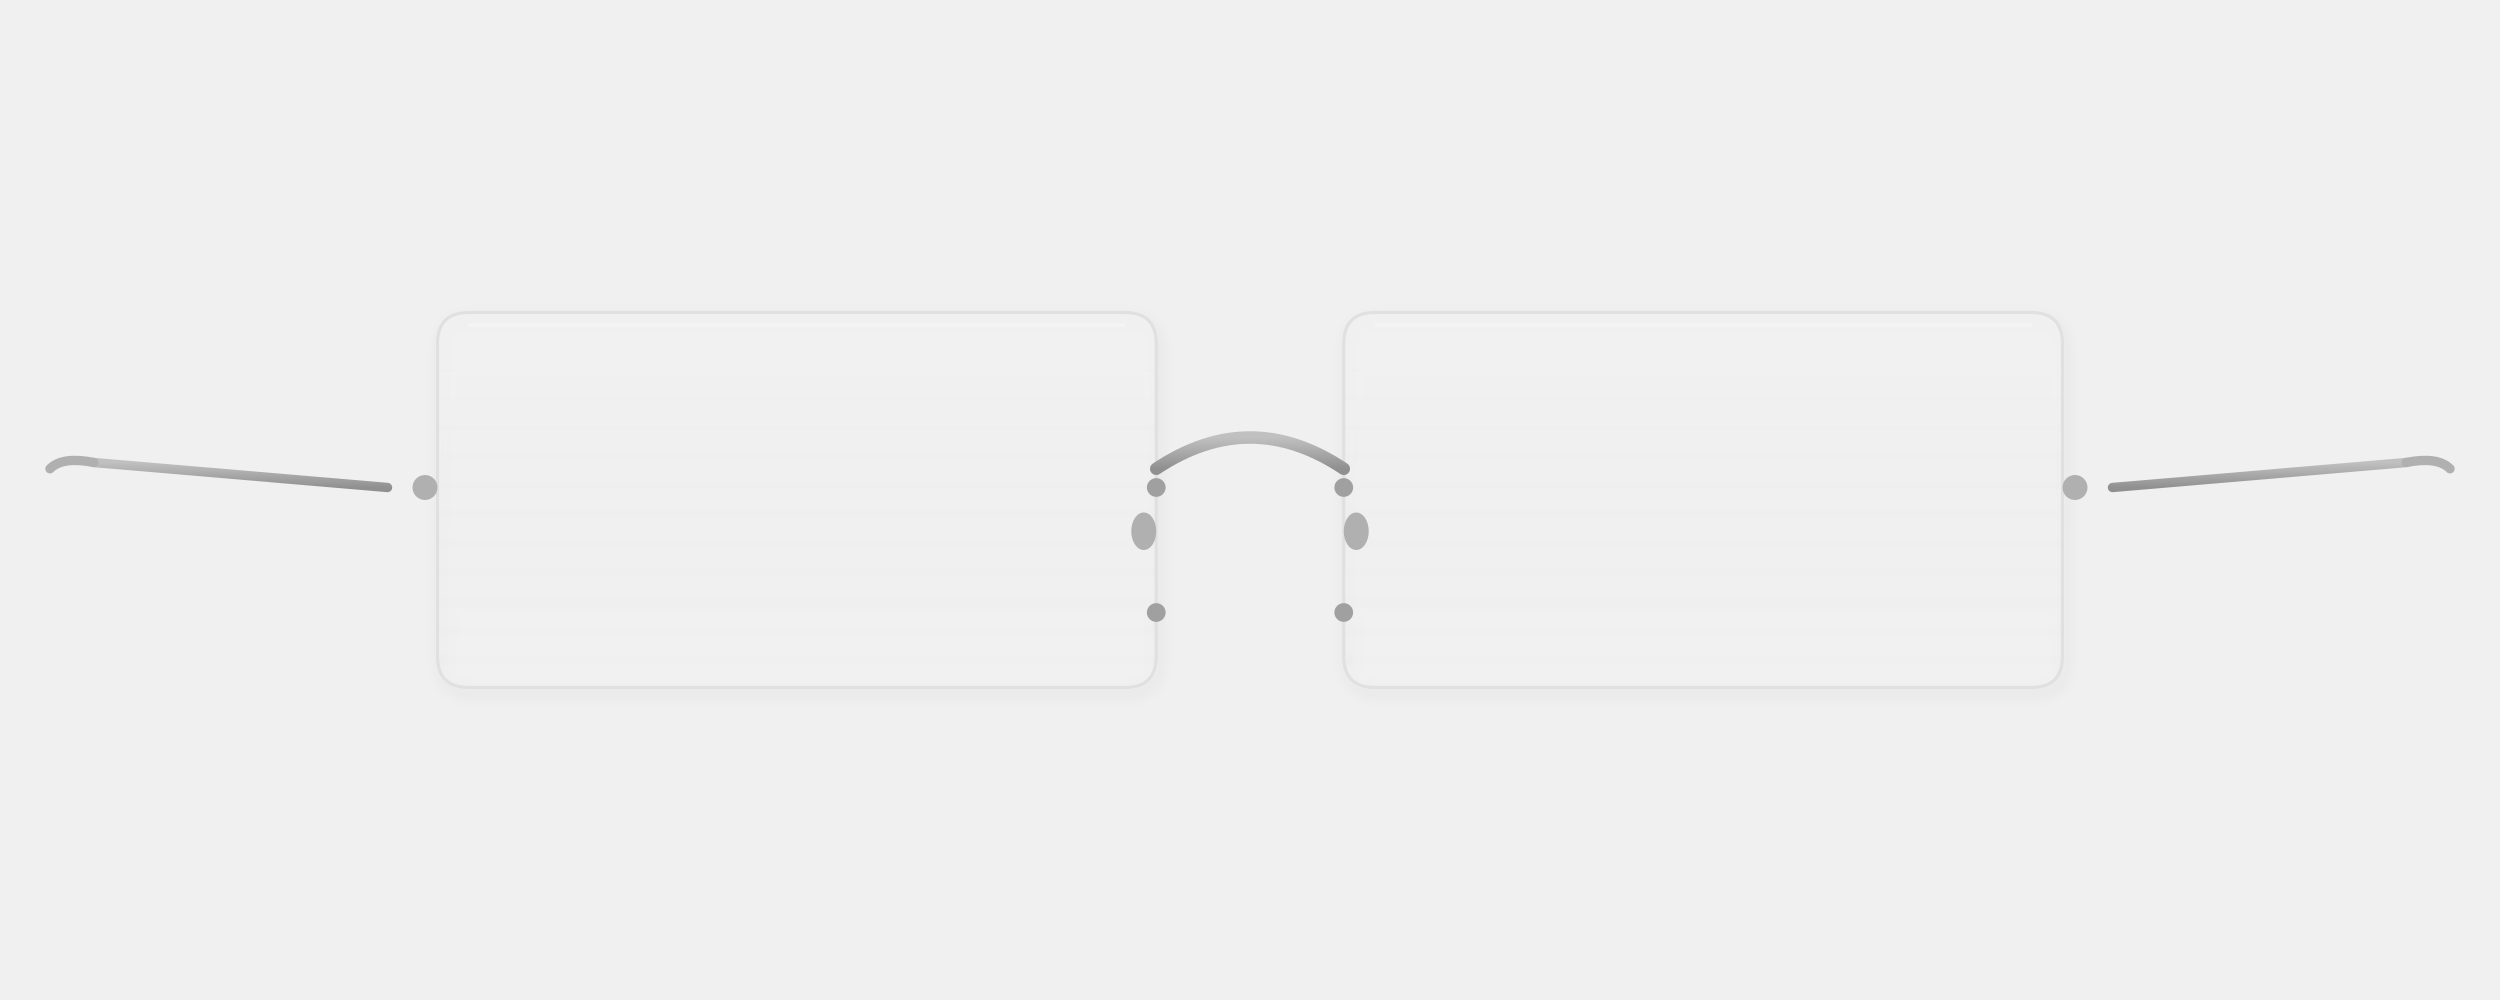
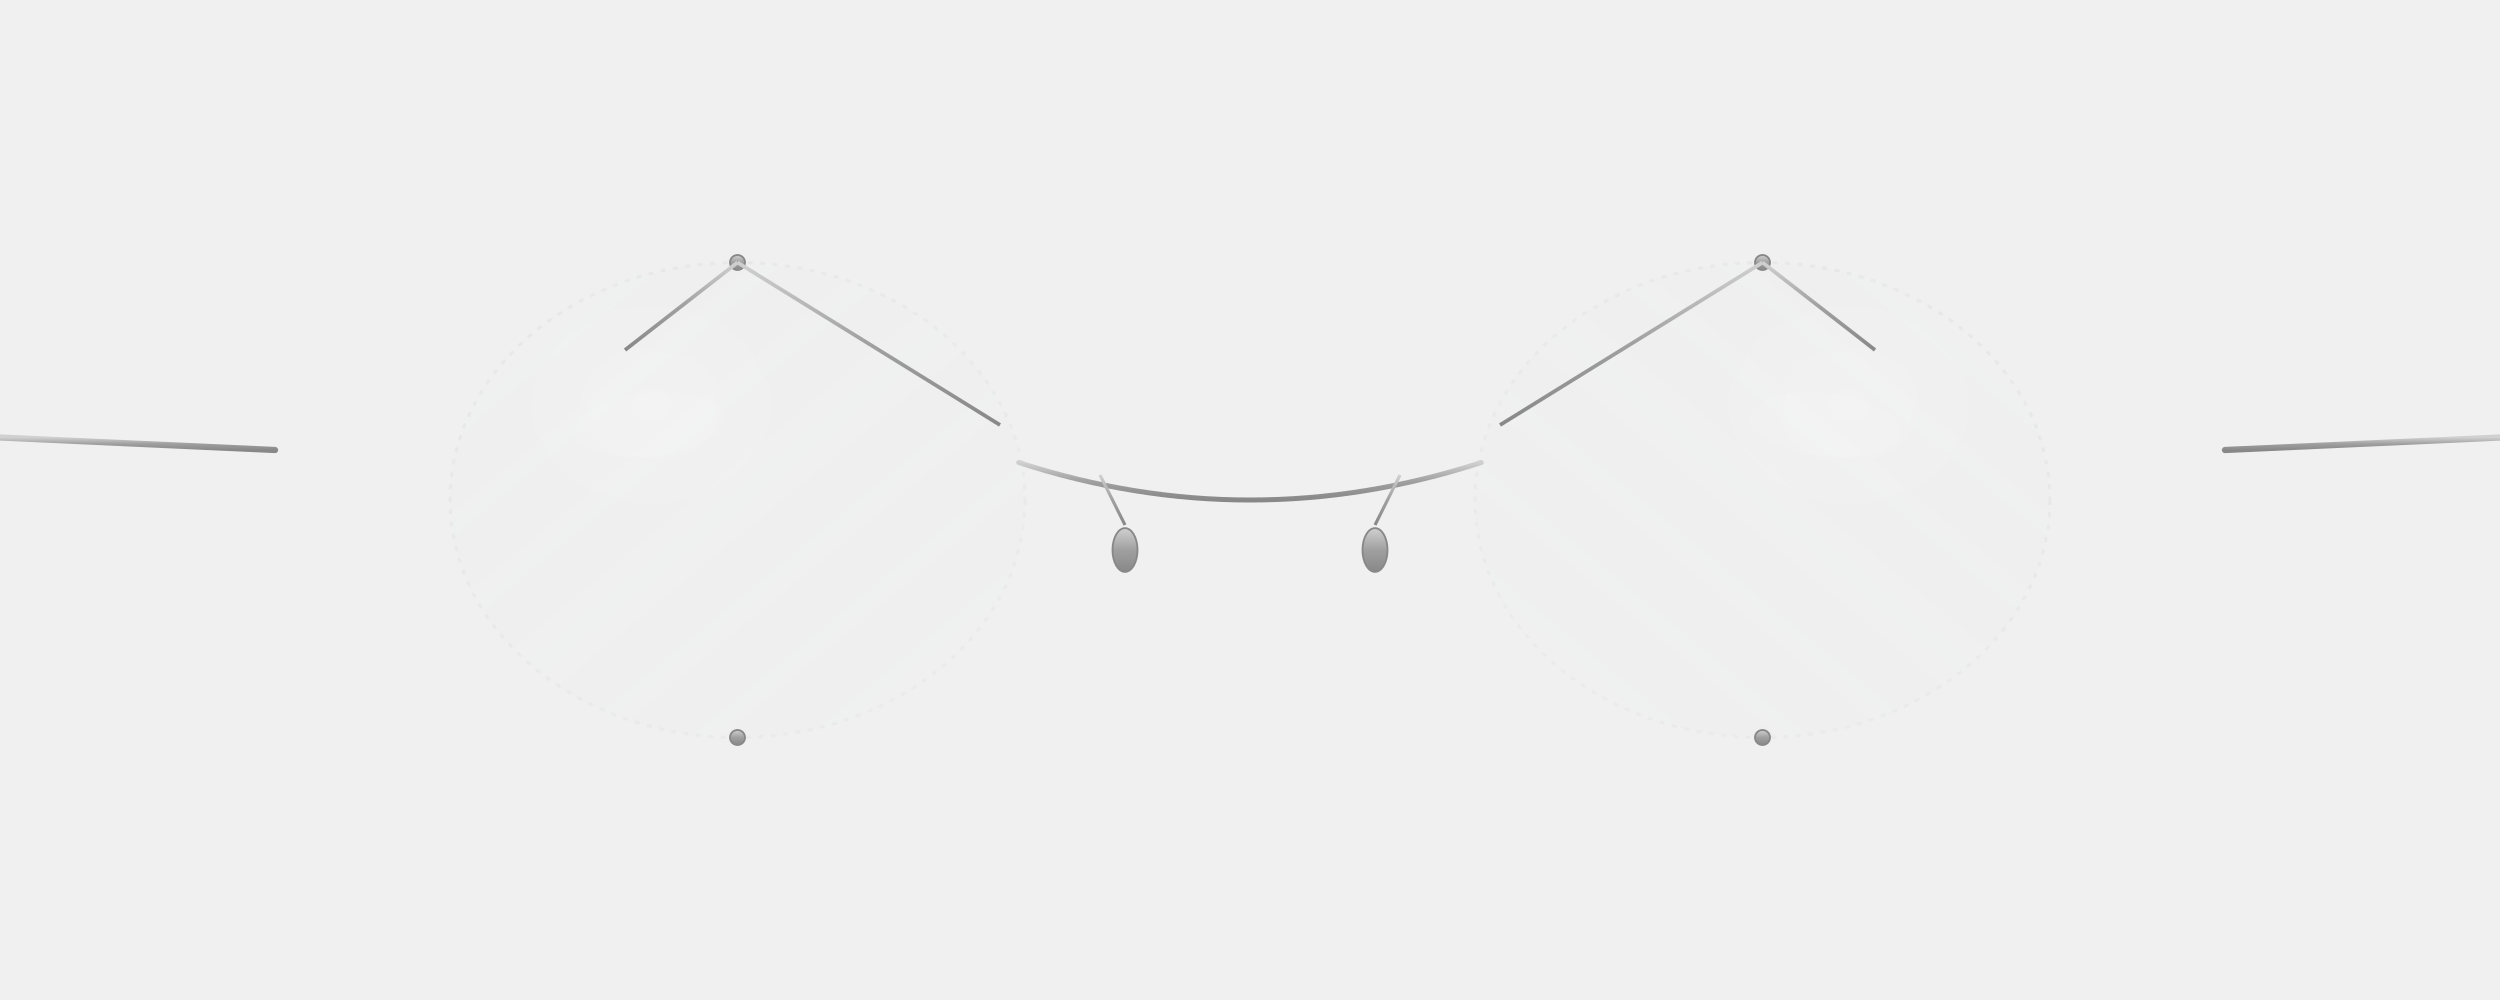
- <svg xmlns="http://www.w3.org/2000/svg" viewBox="0 0 400 160" width="400" height="160">
+ <svg xmlns="http://www.w3.org/2000/svg" viewBox="0 0 400 160">
  <defs>
-     <linearGradient id="lensGrad" x1="0%" y1="0%" x2="0%" y2="100%">
-       <stop offset="0%" style="stop-color:#ffffff;stop-opacity:0.1" />
-       <stop offset="100%" style="stop-color:#f8f8f8;stop-opacity:0.05" />
+     <linearGradient id="lensL" x1="0%" y1="0%" x2="100%" y2="100%">
+       <stop offset="0%" stop-color="rgba(230,235,240,0.04)" />
+       <stop offset="50%" stop-color="rgba(220,225,230,0.02)" />
+       <stop offset="100%" stop-color="rgba(230,235,240,0.04)" />
    </linearGradient>
-     <linearGradient id="frameGrad" x1="0%" y1="0%" x2="0%" y2="100%">
-       <stop offset="0%" style="stop-color:#c0c0c0" />
-       <stop offset="50%" style="stop-color:#a8a8a8" />
-       <stop offset="100%" style="stop-color:#909090" />
+     <linearGradient id="lensR" x1="100%" y1="0%" x2="0%" y2="100%">
+       <stop offset="0%" stop-color="rgba(230,235,240,0.04)" />
+       <stop offset="50%" stop-color="rgba(220,225,230,0.02)" />
+       <stop offset="100%" stop-color="rgba(230,235,240,0.04)" />
    </linearGradient>
-     <filter id="shadow" x="-10%" y="-10%" width="130%" height="130%">
-       <feDropShadow dx="0.5" dy="1" stdDeviation="1" flood-color="#000" flood-opacity="0.1" />
-     </filter>
+     <linearGradient id="edgeL" x1="0%" y1="0%" x2="100%" y2="100%">
+       <stop offset="0%" stop-color="rgba(180,185,190,0.15)" />
+       <stop offset="100%" stop-color="rgba(180,185,190,0.08)" />
+     </linearGradient>
+     <linearGradient id="edgeR" x1="100%" y1="0%" x2="0%" y2="100%">
+       <stop offset="0%" stop-color="rgba(180,185,190,0.15)" />
+       <stop offset="100%" stop-color="rgba(180,185,190,0.08)" />
+     </linearGradient>
+     <linearGradient id="silver" x1="0%" y1="0%" x2="0%" y2="100%">
+       <stop offset="0%" stop-color="#d0d0d0" />
+       <stop offset="50%" stop-color="#a0a0a0" />
+       <stop offset="100%" stop-color="#888" />
+     </linearGradient>
+     <radialGradient id="glareL" cx="35%" cy="30%" r="25%">
+       <stop offset="0%" stop-color="rgba(255,255,255,0.18)" />
+       <stop offset="100%" stop-color="rgba(255,255,255,0)" />
+     </radialGradient>
+     <radialGradient id="glareR" cx="65%" cy="30%" r="25%">
+       <stop offset="0%" stop-color="rgba(255,255,255,0.18)" />
+       <stop offset="100%" stop-color="rgba(255,255,255,0)" />
+     </radialGradient>
  </defs>
-   <line x1="62" y1="78" x2="15" y2="74" stroke="url(#frameGrad)" stroke-width="1.5" stroke-linecap="round" />
-   <line x1="338" y1="78" x2="385" y2="74" stroke="url(#frameGrad)" stroke-width="1.5" stroke-linecap="round" />
-   <path d="M 70 55 Q 70 50 75 50 L 180 50 Q 185 50 185 55 L 185 105 Q 185 110 180 110 L 75 110 Q 70 110 70 105 Z" fill="url(#lensGrad)" stroke="#e0e0e0" stroke-width="0.5" filter="url(#shadow)" />
-   <path d="M 215 55 Q 215 50 220 50 L 325 50 Q 330 50 330 55 L 330 105 Q 330 110 325 110 L 220 110 Q 215 110 215 105 Z" fill="url(#lensGrad)" stroke="#e0e0e0" stroke-width="0.5" filter="url(#shadow)" />
-   <path d="M 185 75 Q 200 65 215 75" stroke="url(#frameGrad)" stroke-width="2" fill="none" stroke-linecap="round" />
-   <ellipse cx="183" cy="85" rx="2" ry="3" fill="#b0b0b0" />
-   <ellipse cx="217" cy="85" rx="2" ry="3" fill="#b0b0b0" />
-   <circle cx="185" cy="78" r="1.5" fill="#a0a0a0" />
-   <circle cx="215" cy="78" r="1.5" fill="#a0a0a0" />
-   <circle cx="185" cy="98" r="1.5" fill="#a0a0a0" />
-   <circle cx="215" cy="98" r="1.5" fill="#a0a0a0" />
-   <circle cx="68" cy="78" r="2" fill="#b0b0b0" />
-   <circle cx="332" cy="78" r="2" fill="#b0b0b0" />
-   <path d="M 75 52 L 180 52" stroke="#ffffff" stroke-width="0.5" opacity="0.3" />
-   <path d="M 220 52 L 325 52" stroke="#ffffff" stroke-width="0.5" opacity="0.3" />
-   <path d="M 15 74 Q 10 73 8 75" stroke="#b0b0b0" stroke-width="1.5" fill="none" stroke-linecap="round" />
-   <path d="M 385 74 Q 390 73 392 75" stroke="#b0b0b0" stroke-width="1.5" fill="none" stroke-linecap="round" />
+   <path d="M44,72 L0,70" stroke="url(#silver)" stroke-width="1" fill="none" stroke-linecap="round" />
+   <path d="M356,72 L400,70" stroke="url(#silver)" stroke-width="1" fill="none" stroke-linecap="round" />
+   <ellipse cx="118" cy="80" rx="46" ry="38" fill="url(#lensL)" />
+   <ellipse cx="118" cy="80" rx="46" ry="38" fill="none" stroke="url(#edgeL)" stroke-width="0.5" stroke-dasharray="0.8,1.2" />
+   <ellipse cx="118" cy="80" rx="46" ry="38" fill="url(#glareL)" />
+   <ellipse cx="104" cy="68" rx="12" ry="5" fill="rgba(255,255,255,0.1)" transform="rotate(-6,104,68)" />
+   <ellipse cx="282" cy="80" rx="46" ry="38" fill="url(#lensR)" />
+   <ellipse cx="282" cy="80" rx="46" ry="38" fill="none" stroke="url(#edgeR)" stroke-width="0.5" stroke-dasharray="0.8,1.2" />
+   <ellipse cx="282" cy="80" rx="46" ry="38" fill="url(#glareR)" />
+   <ellipse cx="292" cy="68" rx="12" ry="5" fill="rgba(255,255,255,0.1)" transform="rotate(6,292,68)" />
+   <path d="M163,74 Q200,86 237,74" stroke="url(#silver)" stroke-width="0.8" fill="none" stroke-linecap="round" />
+   <circle cx="118" cy="42" r="1.2" fill="url(#silver)" stroke="#888" stroke-width="0.3" />
+   <circle cx="118" cy="118" r="1.2" fill="url(#silver)" stroke="#888" stroke-width="0.3" />
+   <line x1="118" y1="42" x2="100" y2="56" stroke="url(#silver)" stroke-width="0.6" />
+   <line x1="118" y1="42" x2="160" y2="68" stroke="url(#silver)" stroke-width="0.6" />
+   <circle cx="282" cy="42" r="1.2" fill="url(#silver)" stroke="#888" stroke-width="0.3" />
+   <circle cx="282" cy="118" r="1.2" fill="url(#silver)" stroke="#888" stroke-width="0.3" />
+   <line x1="282" y1="42" x2="300" y2="56" stroke="url(#silver)" stroke-width="0.6" />
+   <line x1="282" y1="42" x2="240" y2="68" stroke="url(#silver)" stroke-width="0.6" />
+   <ellipse cx="180" cy="88" rx="2" ry="3.5" fill="url(#silver)" stroke="#888" stroke-width="0.3" />
+   <ellipse cx="220" cy="88" rx="2" ry="3.5" fill="url(#silver)" stroke="#888" stroke-width="0.3" />
+   <line x1="180" y1="84" x2="176" y2="76" stroke="url(#silver)" stroke-width="0.5" />
+   <line x1="220" y1="84" x2="224" y2="76" stroke="url(#silver)" stroke-width="0.5" />
</svg>
